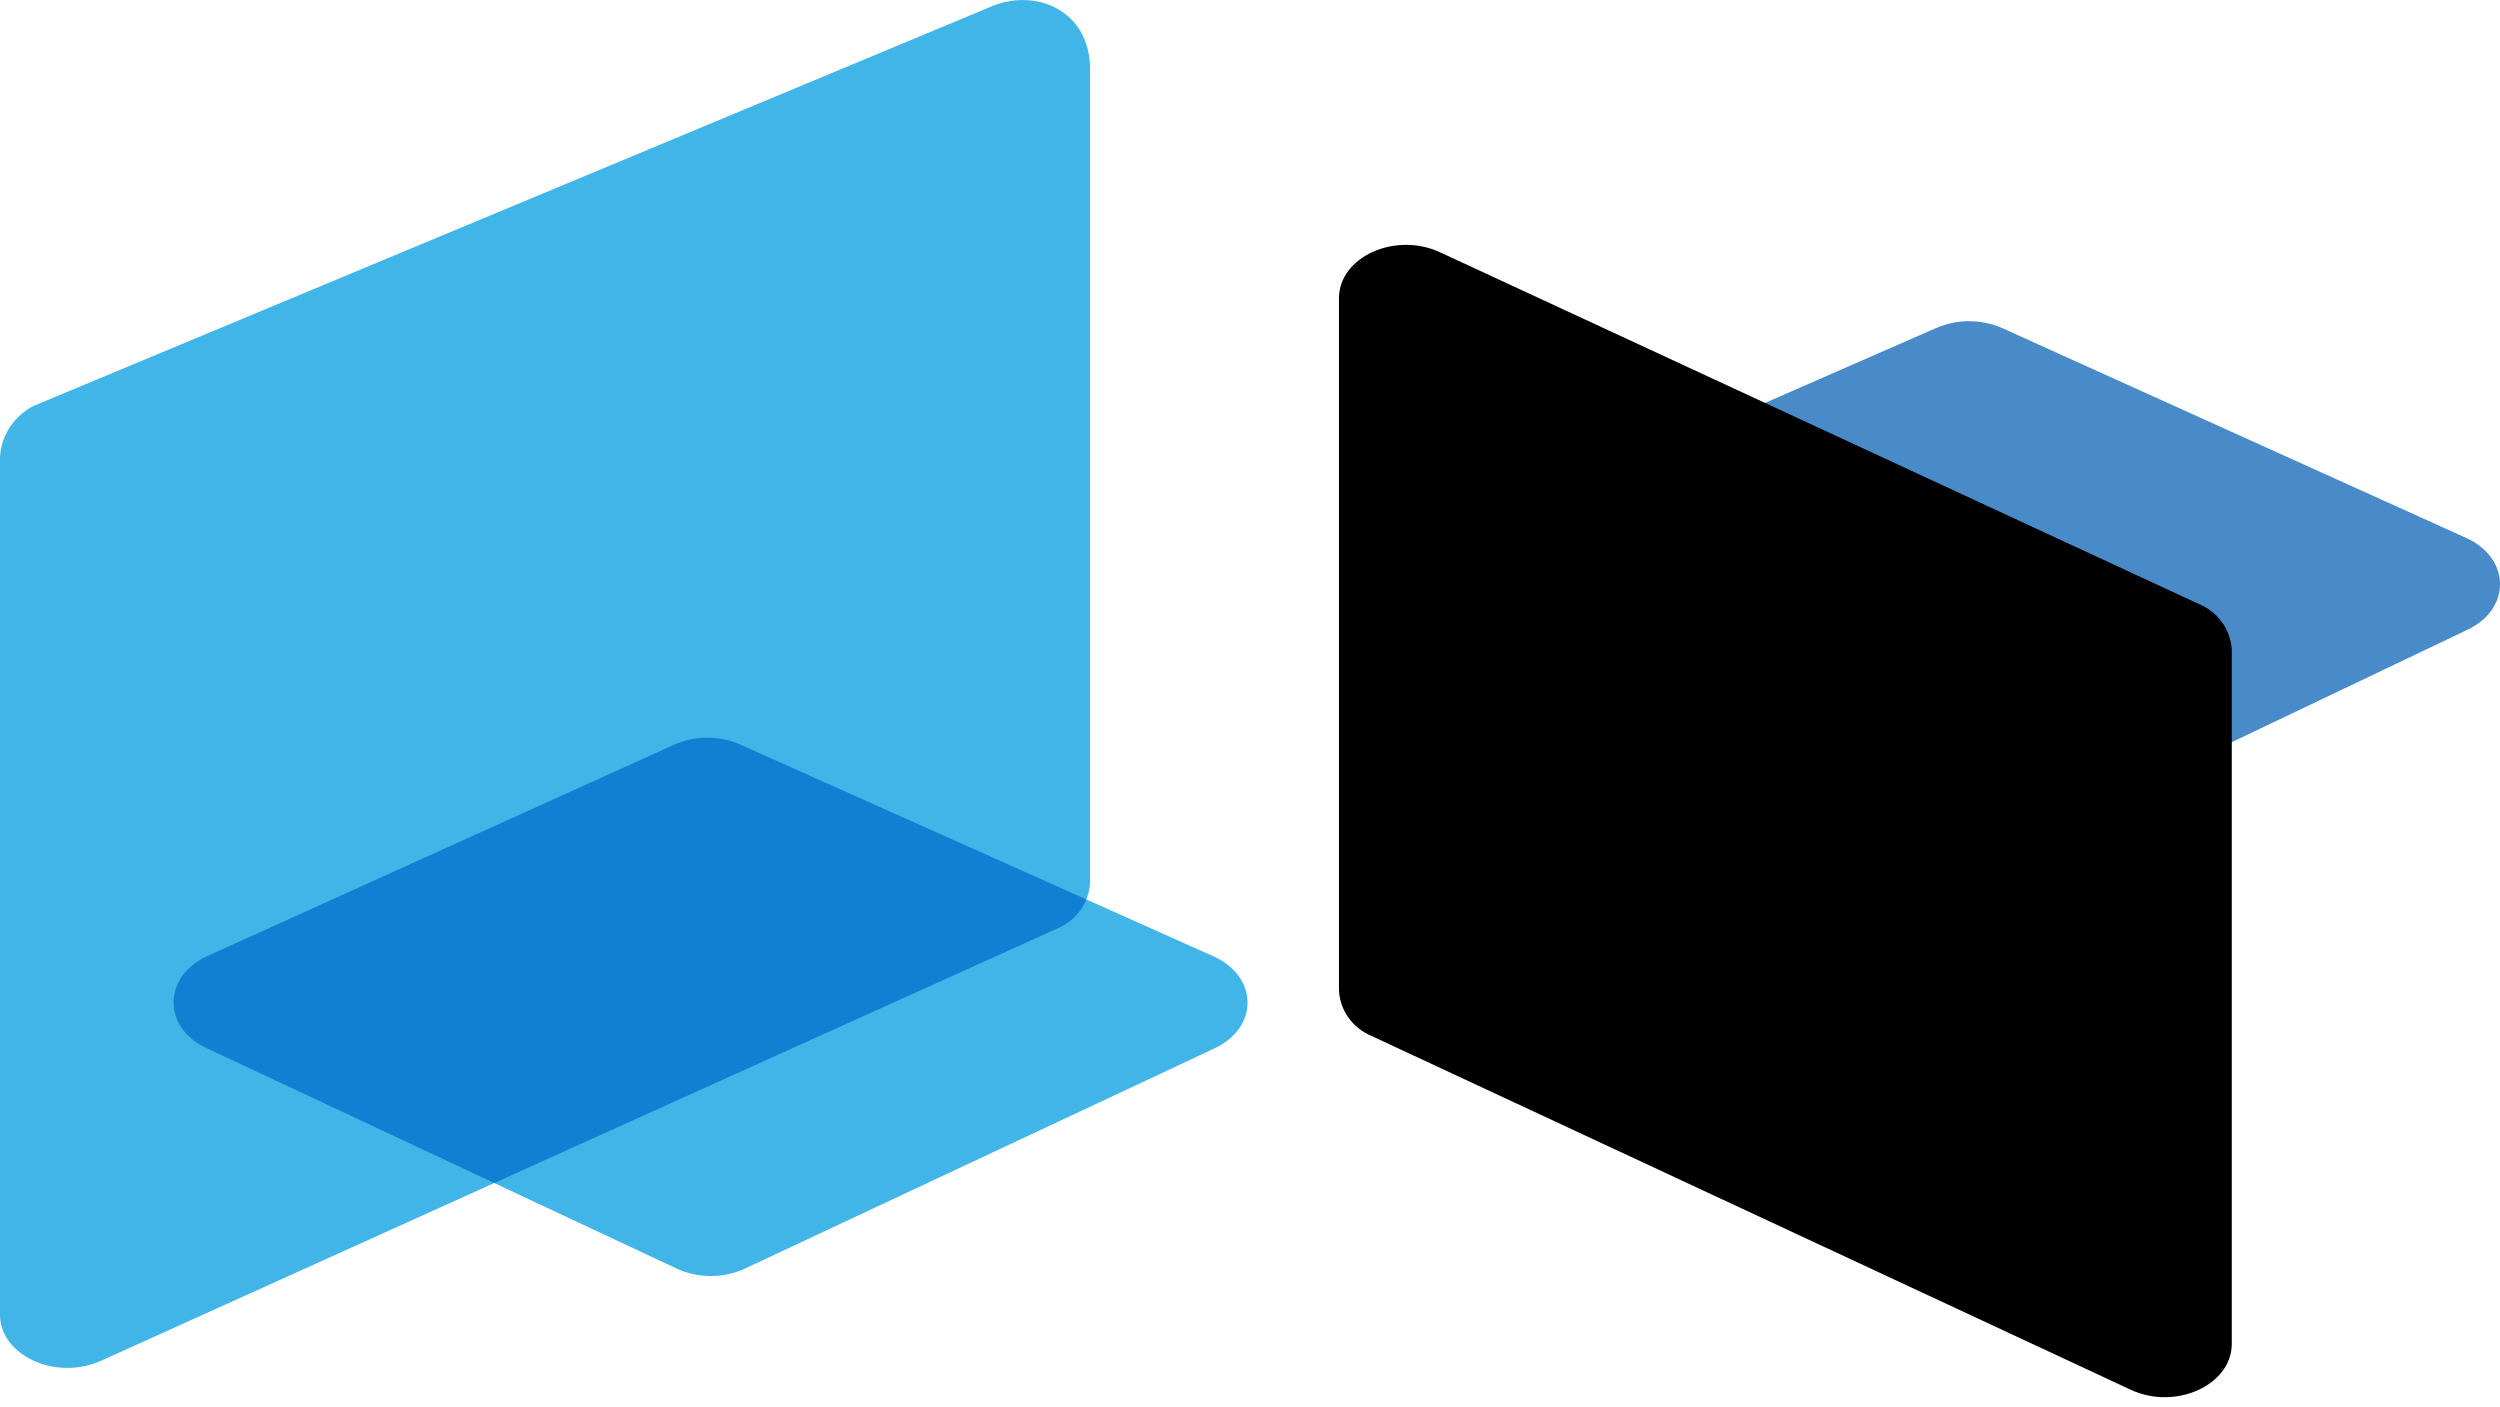
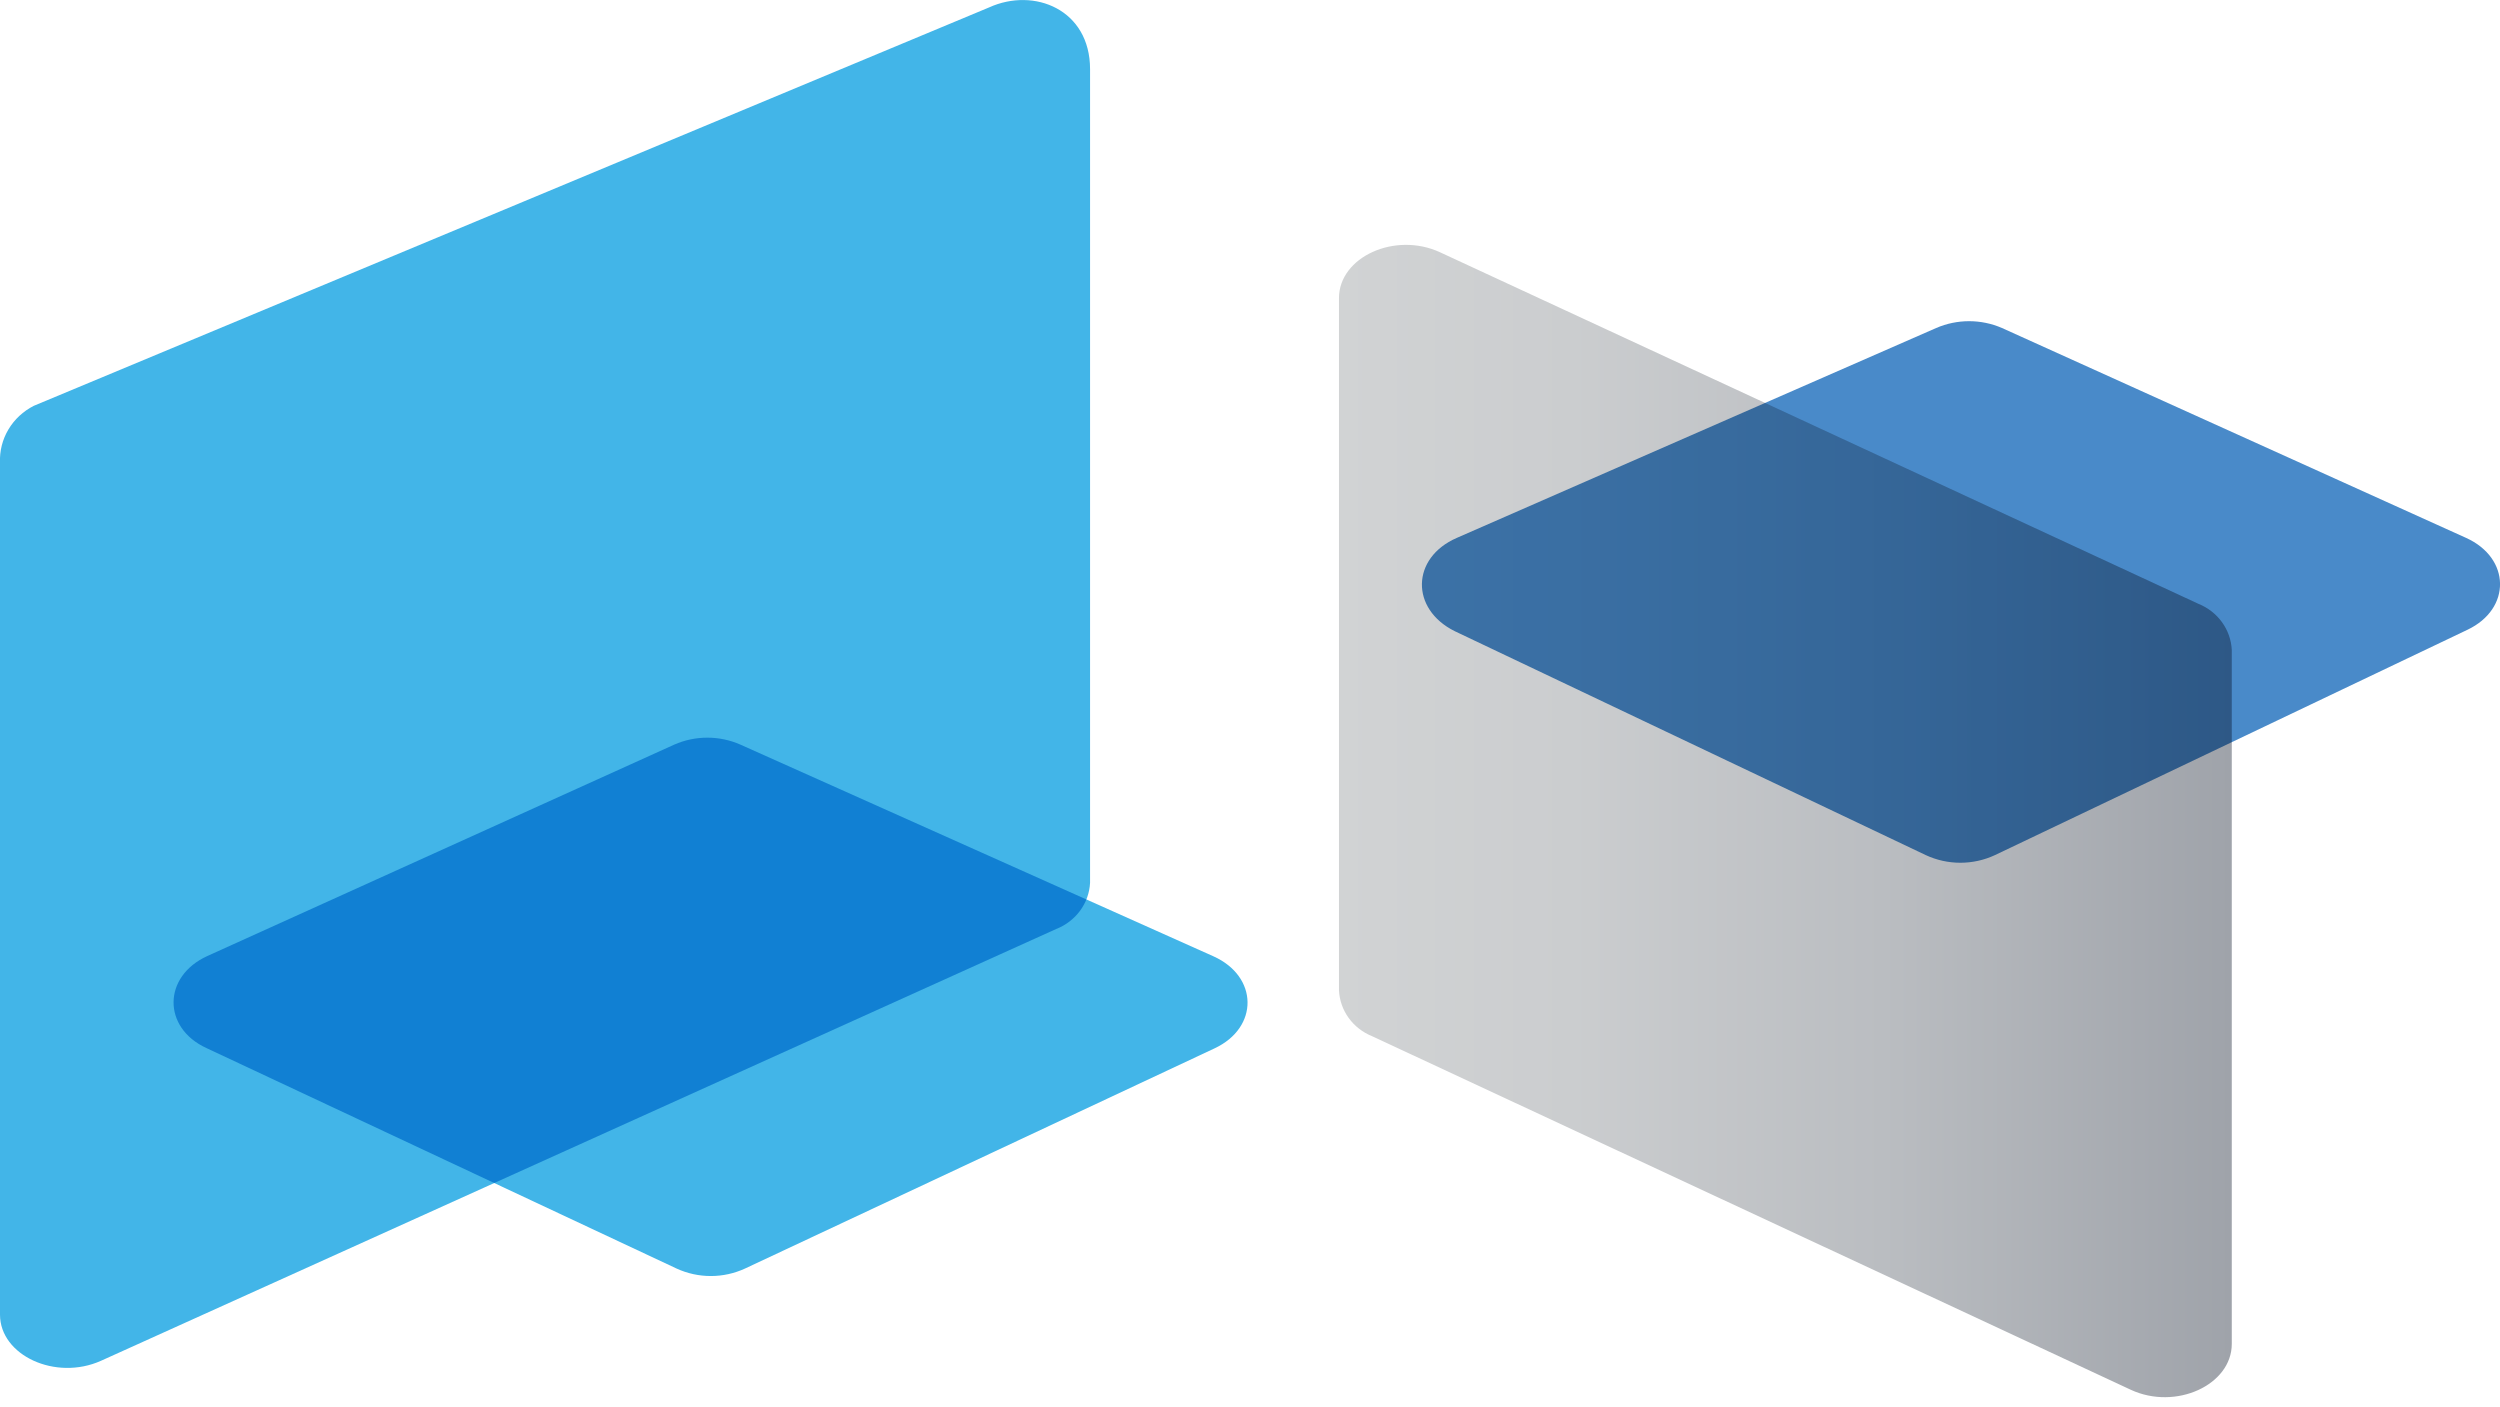
<svg xmlns="http://www.w3.org/2000/svg" width="80" height="45" viewBox="0 0 80 45" fill="none">
  <path d="M42.847 9.54V31.69C42.862 32.007 42.969 32.314 43.157 32.574C43.345 32.834 43.606 33.037 43.908 33.159L68.186 44.473C69.621 45.14 71.417 44.321 71.417 43.004V20.796C71.401 20.478 71.292 20.171 71.104 19.91C70.915 19.649 70.654 19.445 70.351 19.323L46.077 8.071C44.638 7.408 42.847 8.224 42.847 9.54Z" fill="url(#paint0_linear_232_4072)" />
  <g style="mix-blend-mode:multiply">
    <path d="M46.617 17.213L61.961 10.495C62.292 10.352 62.649 10.278 63.011 10.278C63.373 10.278 63.73 10.352 64.061 10.495L78.916 17.213C80.341 17.858 80.369 19.48 78.962 20.151L63.839 27.363C63.494 27.524 63.115 27.608 62.732 27.608C62.348 27.608 61.97 27.524 61.624 27.363L46.548 20.196C45.127 19.488 45.155 17.849 46.617 17.213Z" fill="#498AC9" />
  </g>
  <g style="mix-blend-mode:multiply">
    <path d="M-0 14.808V42.068C-0 43.376 1.781 44.195 3.23 43.546L33.798 29.728C34.105 29.608 34.37 29.404 34.563 29.143C34.755 28.881 34.866 28.571 34.882 28.25V2.213C34.882 0.305 33.092 -0.417 31.652 0.237L1.084 12.985C0.744 13.157 0.461 13.42 0.269 13.743C0.077 14.066 -0.016 14.435 -0 14.808Z" fill="#42B5E8" />
  </g>
  <g style="mix-blend-mode:multiply">
    <path d="M6.636 30.592L21.573 23.829C21.907 23.681 22.269 23.605 22.635 23.605C23.001 23.605 23.363 23.681 23.696 23.829L38.828 30.601C40.268 31.246 40.291 32.881 38.865 33.548L23.839 40.594C23.497 40.751 23.124 40.833 22.746 40.833C22.367 40.833 21.994 40.751 21.652 40.594L6.608 33.539C5.191 32.89 5.205 31.242 6.636 30.592Z" fill="#42B5E8" />
  </g>
  <defs>
    <linearGradient id="paint0_linear_232_4072" x1="42.838" y1="26.27" x2="71.417" y2="26.27" gradientUnits="userSpaceOnUse">
-       <stop stopColor="#D1D3D4" />
-       <stop offset="0.26" stopColor="#CBCDCF" />
-       <stop offset="0.61" stopColor="#BABDC1" />
-       <stop offset="1" stopColor="#9FA3AA" />
+       <stop stop-color="#D1D3D4" />
+       <stop offset="0.26" stop-color="#CBCDCF" />
+       <stop offset="0.61" stop-color="#BABDC1" />
+       <stop offset="1" stop-color="#9FA3AA" />
    </linearGradient>
  </defs>
</svg>
